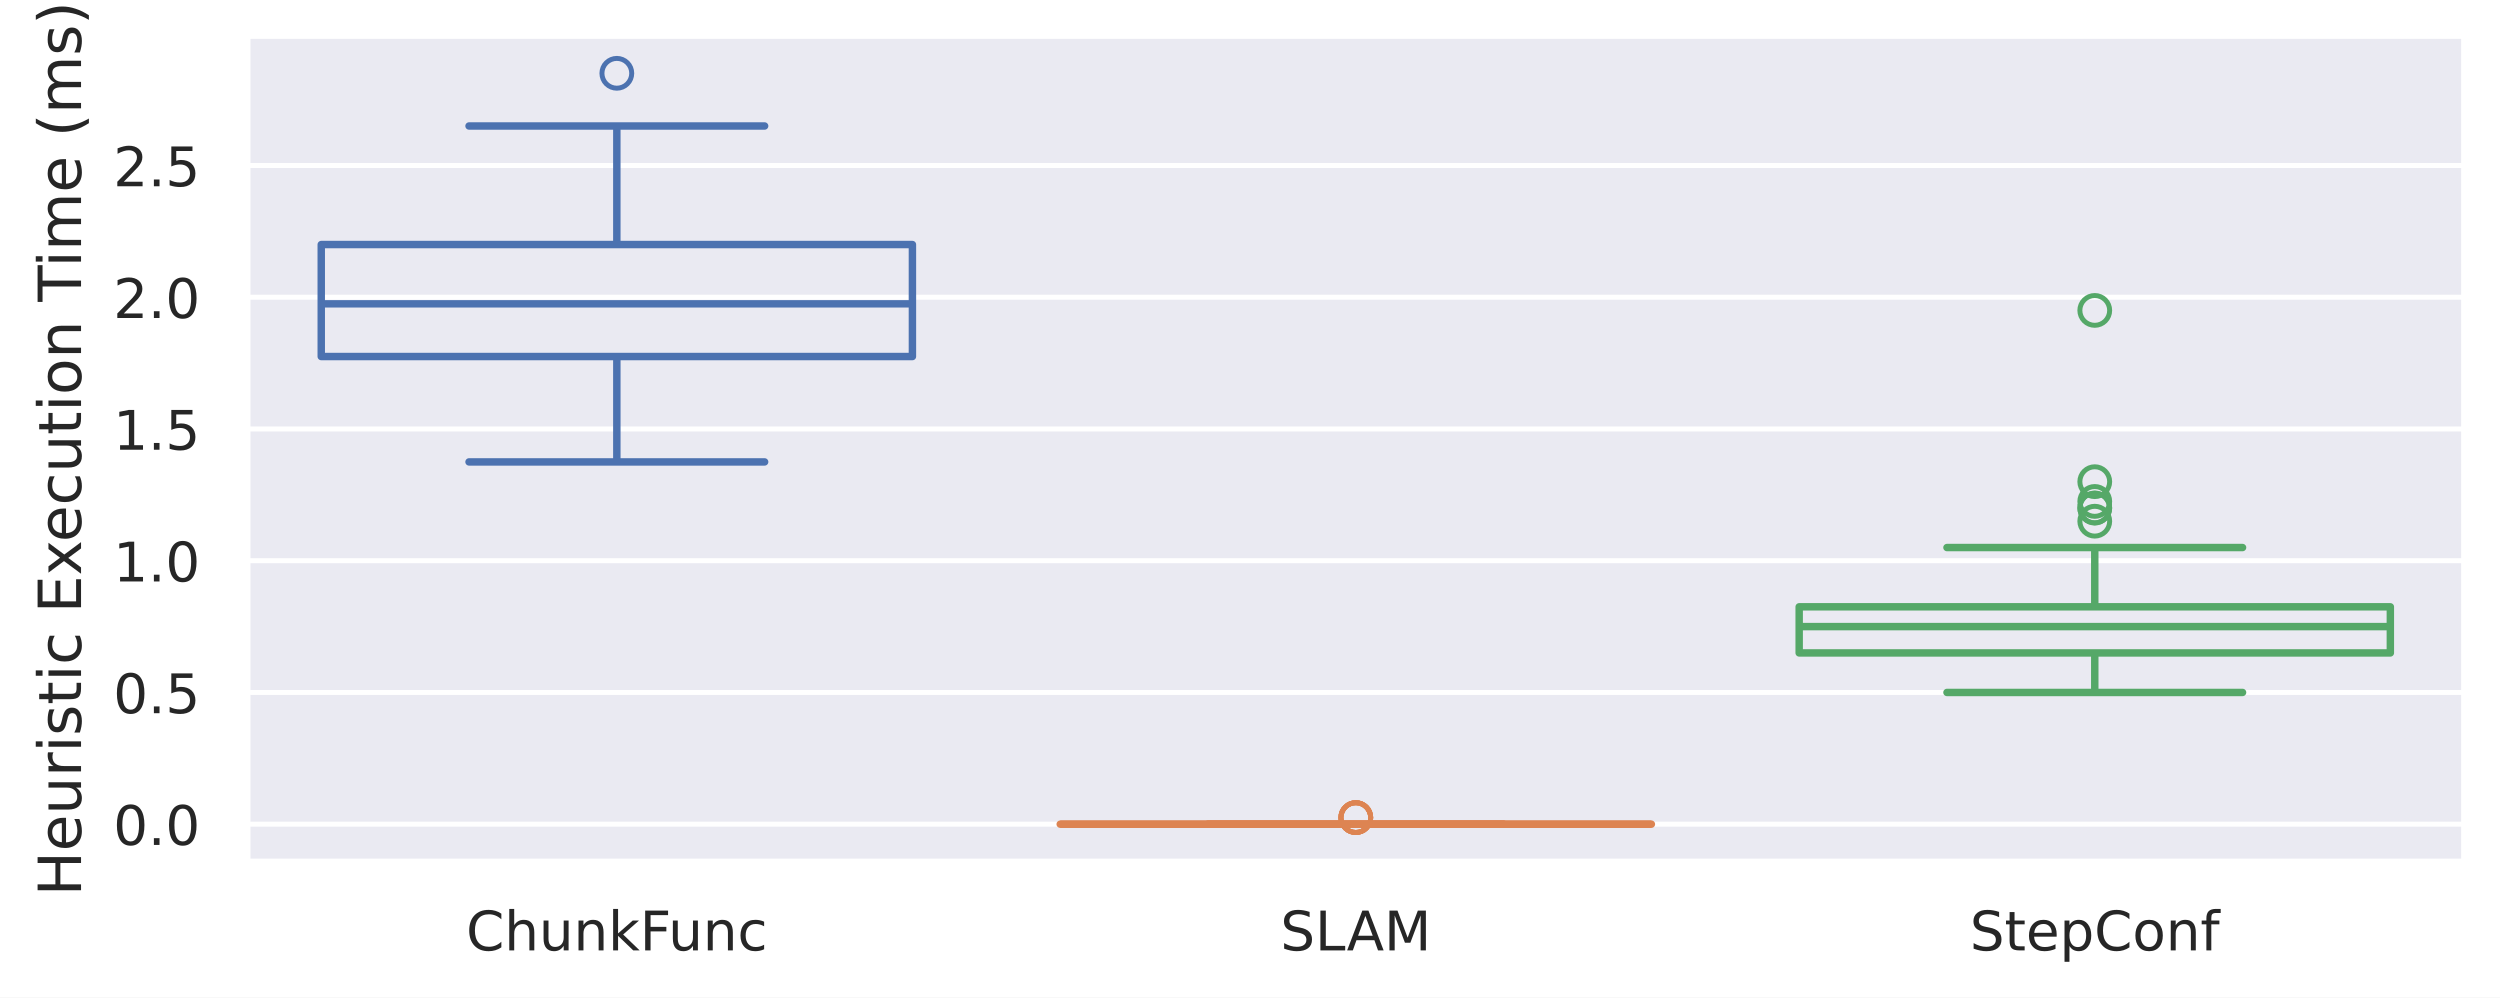
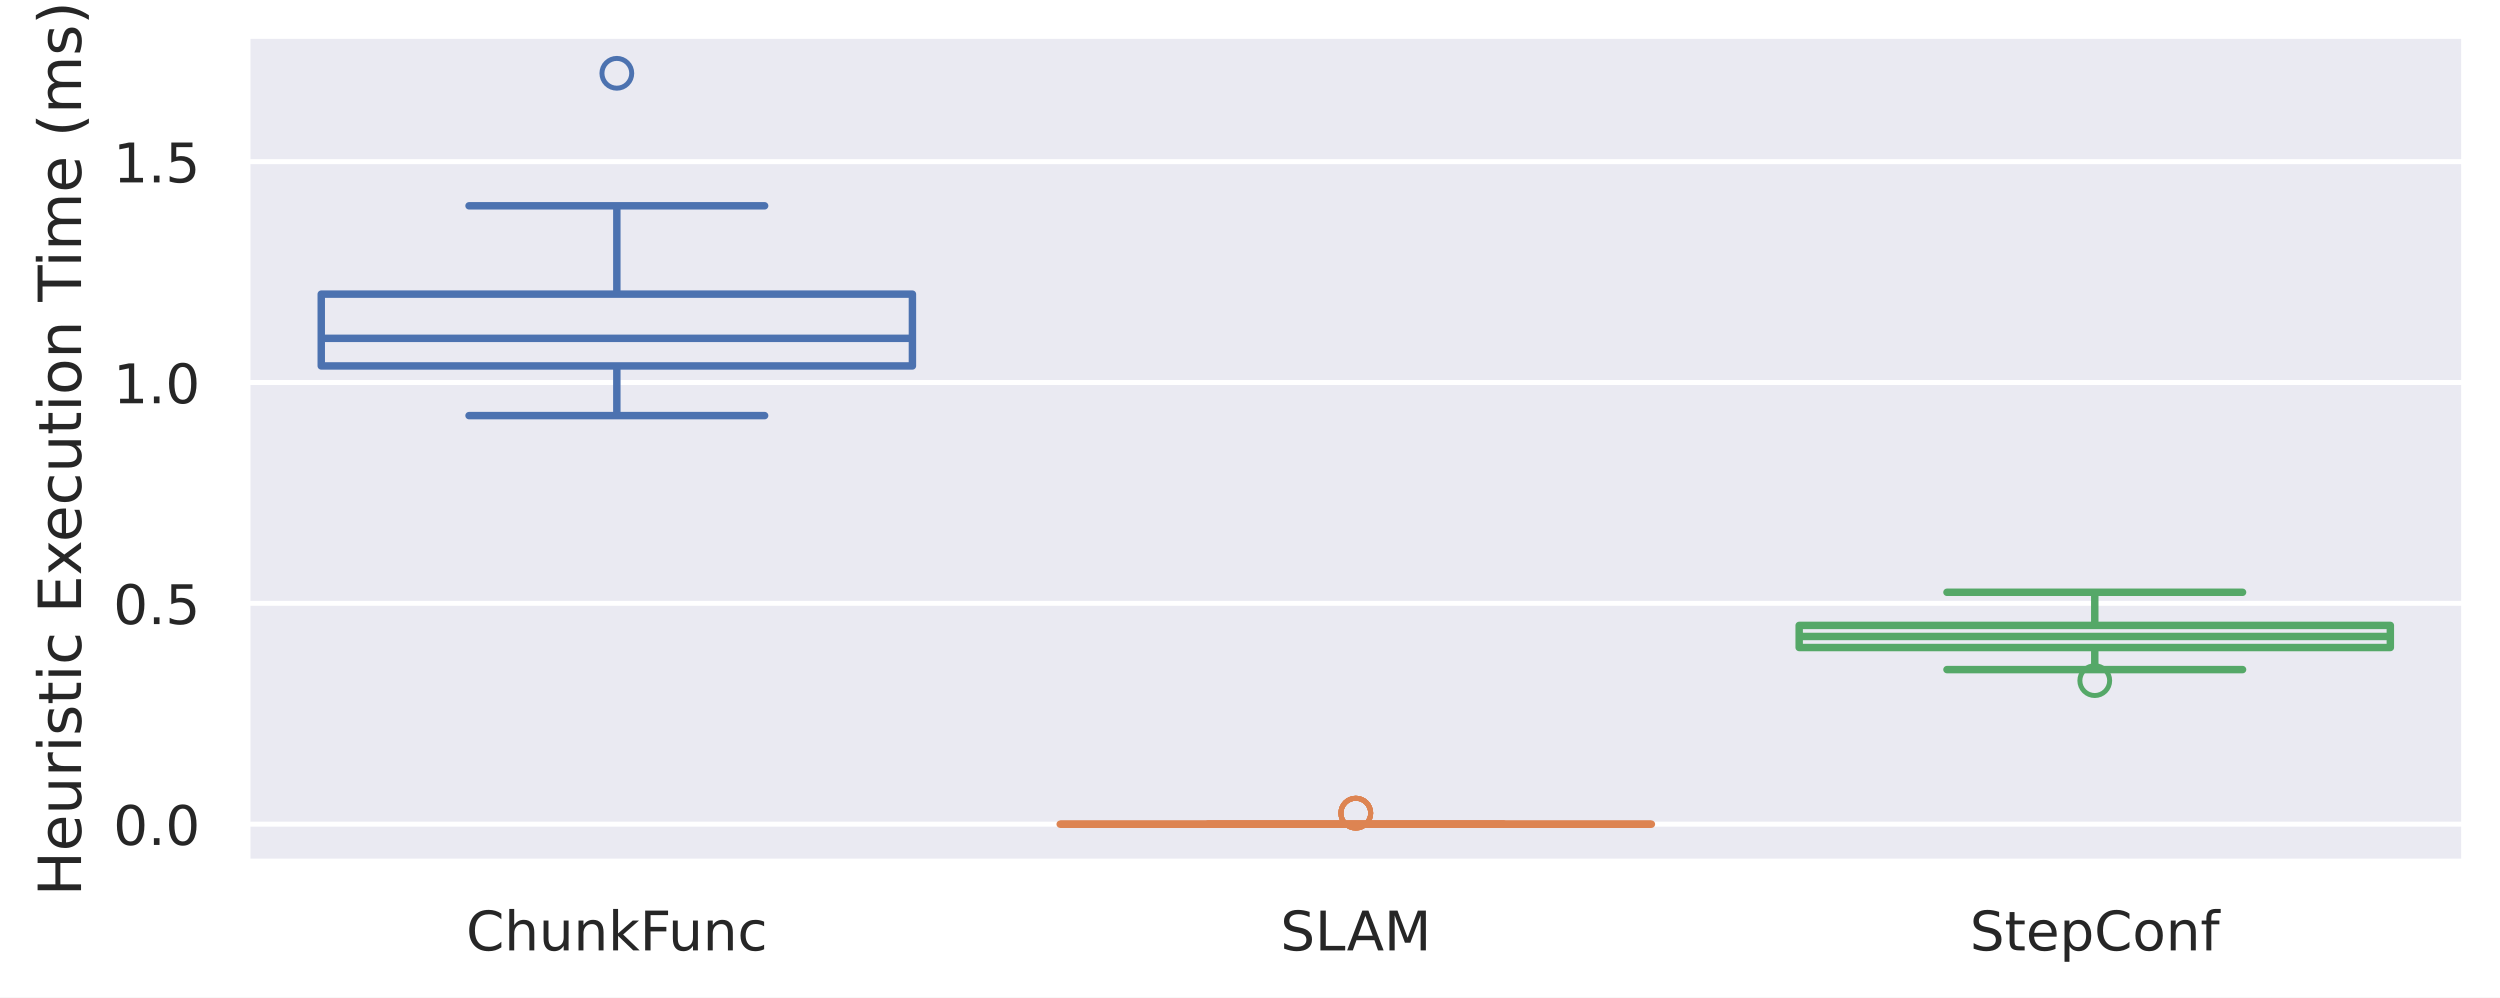
<svg xmlns="http://www.w3.org/2000/svg" xmlns:xlink="http://www.w3.org/1999/xlink" width="503.407pt" height="200.866pt" viewBox="0 0 503.407 200.866" version="1.1">
  <defs>
    <style type="text/css">*{stroke-linejoin: round; stroke-linecap: butt}</style>
  </defs>
  <g id="figure_1">
    <g id="patch_1">
      <path d="M 0 200.866  L 503.407 200.866  L 503.407 0  L 0 0  z " style="fill: #ffffff" />
    </g>
    <g id="axes_1">
      <g id="patch_2">
        <path d="M 49.807 173.52  L 496.207 173.52  L 496.207 7.2  L 49.807 7.2  z " style="fill: #eaeaf2" />
      </g>
      <g id="matplotlib.axis_1">
        <g id="xtick_1">
          <g id="text_1">
            <g style="fill: #262626" transform="translate(93.86867 191.3783) scale(0.11 -0.11)">
              <defs>
                <path id="DejaVuSans-43" d="M 4122 4306  L 4122 3641  Q 3803 3938 3442 4084  Q 3081 4231 2675 4231  Q 1875 4231 1450 3742  Q 1025 3253 1025 2328  Q 1025 1406 1450 917  Q 1875 428 2675 428  Q 3081 428 3442 575  Q 3803 722 4122 1019  L 4122 359  Q 3791 134 3420 21  Q 3050 -91 2638 -91  Q 1578 -91 968 557  Q 359 1206 359 2328  Q 359 3453 968 4101  Q 1578 4750 2638 4750  Q 3056 4750 3426 4639  Q 3797 4528 4122 4306  z " transform="scale(0.015625)" />
                <path id="DejaVuSans-68" d="M 3513 2113  L 3513 0  L 2938 0  L 2938 2094  Q 2938 2591 2744 2837  Q 2550 3084 2163 3084  Q 1697 3084 1428 2787  Q 1159 2491 1159 1978  L 1159 0  L 581 0  L 581 4863  L 1159 4863  L 1159 2956  Q 1366 3272 1645 3428  Q 1925 3584 2291 3584  Q 2894 3584 3203 3211  Q 3513 2838 3513 2113  z " transform="scale(0.015625)" />
                <path id="DejaVuSans-75" d="M 544 1381  L 544 3500  L 1119 3500  L 1119 1403  Q 1119 906 1312 657  Q 1506 409 1894 409  Q 2359 409 2629 706  Q 2900 1003 2900 1516  L 2900 3500  L 3475 3500  L 3475 0  L 2900 0  L 2900 538  Q 2691 219 2414 64  Q 2138 -91 1772 -91  Q 1169 -91 856 284  Q 544 659 544 1381  z M 1991 3584  L 1991 3584  z " transform="scale(0.015625)" />
                <path id="DejaVuSans-6e" d="M 3513 2113  L 3513 0  L 2938 0  L 2938 2094  Q 2938 2591 2744 2837  Q 2550 3084 2163 3084  Q 1697 3084 1428 2787  Q 1159 2491 1159 1978  L 1159 0  L 581 0  L 581 3500  L 1159 3500  L 1159 2956  Q 1366 3272 1645 3428  Q 1925 3584 2291 3584  Q 2894 3584 3203 3211  Q 3513 2838 3513 2113  z " transform="scale(0.015625)" />
                <path id="DejaVuSans-6b" d="M 581 4863  L 1159 4863  L 1159 1991  L 2875 3500  L 3609 3500  L 1753 1863  L 3688 0  L 2938 0  L 1159 1709  L 1159 0  L 581 0  L 581 4863  z " transform="scale(0.015625)" />
                <path id="DejaVuSans-46" d="M 628 4666  L 3309 4666  L 3309 4134  L 1259 4134  L 1259 2759  L 3109 2759  L 3109 2228  L 1259 2228  L 1259 0  L 628 0  L 628 4666  z " transform="scale(0.015625)" />
                <path id="DejaVuSans-63" d="M 3122 3366  L 3122 2828  Q 2878 2963 2633 3030  Q 2388 3097 2138 3097  Q 1578 3097 1268 2742  Q 959 2388 959 1747  Q 959 1106 1268 751  Q 1578 397 2138 397  Q 2388 397 2633 464  Q 2878 531 3122 666  L 3122 134  Q 2881 22 2623 -34  Q 2366 -91 2075 -91  Q 1284 -91 818 406  Q 353 903 353 1747  Q 353 2603 823 3093  Q 1294 3584 2113 3584  Q 2378 3584 2631 3529  Q 2884 3475 3122 3366  z " transform="scale(0.015625)" />
              </defs>
              <use xlink:href="#DejaVuSans-43" />
              <use xlink:href="#DejaVuSans-68" x="69.824" />
              <use xlink:href="#DejaVuSans-75" x="133.203" />
              <use xlink:href="#DejaVuSans-6e" x="196.582" />
              <use xlink:href="#DejaVuSans-6b" x="259.961" />
              <use xlink:href="#DejaVuSans-46" x="317.871" />
              <use xlink:href="#DejaVuSans-75" x="369.891" />
              <use xlink:href="#DejaVuSans-6e" x="433.27" />
              <use xlink:href="#DejaVuSans-63" x="496.648" />
            </g>
          </g>
        </g>
        <g id="xtick_2">
          <g id="text_2">
            <g style="fill: #262626" transform="translate(257.8195 191.3783) scale(0.11 -0.11)">
              <defs>
                <path id="DejaVuSans-53" d="M 3425 4513  L 3425 3897  Q 3066 4069 2747 4153  Q 2428 4238 2131 4238  Q 1616 4238 1336 4038  Q 1056 3838 1056 3469  Q 1056 3159 1242 3001  Q 1428 2844 1947 2747  L 2328 2669  Q 3034 2534 3370 2195  Q 3706 1856 3706 1288  Q 3706 609 3251 259  Q 2797 -91 1919 -91  Q 1588 -91 1214 -16  Q 841 59 441 206  L 441 856  Q 825 641 1194 531  Q 1563 422 1919 422  Q 2459 422 2753 634  Q 3047 847 3047 1241  Q 3047 1584 2836 1778  Q 2625 1972 2144 2069  L 1759 2144  Q 1053 2284 737 2584  Q 422 2884 422 3419  Q 422 4038 858 4394  Q 1294 4750 2059 4750  Q 2388 4750 2728 4690  Q 3069 4631 3425 4513  z " transform="scale(0.015625)" />
                <path id="DejaVuSans-4c" d="M 628 4666  L 1259 4666  L 1259 531  L 3531 531  L 3531 0  L 628 0  L 628 4666  z " transform="scale(0.015625)" />
                <path id="DejaVuSans-41" d="M 2188 4044  L 1331 1722  L 3047 1722  L 2188 4044  z M 1831 4666  L 2547 4666  L 4325 0  L 3669 0  L 3244 1197  L 1141 1197  L 716 0  L 50 0  L 1831 4666  z " transform="scale(0.015625)" />
                <path id="DejaVuSans-4d" d="M 628 4666  L 1569 4666  L 2759 1491  L 3956 4666  L 4897 4666  L 4897 0  L 4281 0  L 4281 4097  L 3078 897  L 2444 897  L 1241 4097  L 1241 0  L 628 0  L 628 4666  z " transform="scale(0.015625)" />
              </defs>
              <use xlink:href="#DejaVuSans-53" />
              <use xlink:href="#DejaVuSans-4c" x="63.477" />
              <use xlink:href="#DejaVuSans-41" x="121.439" />
              <use xlink:href="#DejaVuSans-4d" x="189.848" />
            </g>
          </g>
        </g>
        <g id="xtick_3">
          <g id="text_3">
            <g style="fill: #262626" transform="translate(396.6559 191.3783) scale(0.11 -0.11)">
              <defs>
                <path id="DejaVuSans-74" d="M 1172 4494  L 1172 3500  L 2356 3500  L 2356 3053  L 1172 3053  L 1172 1153  Q 1172 725 1289 603  Q 1406 481 1766 481  L 2356 481  L 2356 0  L 1766 0  Q 1100 0 847 248  Q 594 497 594 1153  L 594 3053  L 172 3053  L 172 3500  L 594 3500  L 594 4494  L 1172 4494  z " transform="scale(0.015625)" />
                <path id="DejaVuSans-65" d="M 3597 1894  L 3597 1613  L 953 1613  Q 991 1019 1311 708  Q 1631 397 2203 397  Q 2534 397 2845 478  Q 3156 559 3463 722  L 3463 178  Q 3153 47 2828 -22  Q 2503 -91 2169 -91  Q 1331 -91 842 396  Q 353 884 353 1716  Q 353 2575 817 3079  Q 1281 3584 2069 3584  Q 2775 3584 3186 3129  Q 3597 2675 3597 1894  z M 3022 2063  Q 3016 2534 2758 2815  Q 2500 3097 2075 3097  Q 1594 3097 1305 2825  Q 1016 2553 972 2059  L 3022 2063  z " transform="scale(0.015625)" />
                <path id="DejaVuSans-70" d="M 1159 525  L 1159 -1331  L 581 -1331  L 581 3500  L 1159 3500  L 1159 2969  Q 1341 3281 1617 3432  Q 1894 3584 2278 3584  Q 2916 3584 3314 3078  Q 3713 2572 3713 1747  Q 3713 922 3314 415  Q 2916 -91 2278 -91  Q 1894 -91 1617 61  Q 1341 213 1159 525  z M 3116 1747  Q 3116 2381 2855 2742  Q 2594 3103 2138 3103  Q 1681 3103 1420 2742  Q 1159 2381 1159 1747  Q 1159 1113 1420 752  Q 1681 391 2138 391  Q 2594 391 2855 752  Q 3116 1113 3116 1747  z " transform="scale(0.015625)" />
                <path id="DejaVuSans-6f" d="M 1959 3097  Q 1497 3097 1228 2736  Q 959 2375 959 1747  Q 959 1119 1226 758  Q 1494 397 1959 397  Q 2419 397 2687 759  Q 2956 1122 2956 1747  Q 2956 2369 2687 2733  Q 2419 3097 1959 3097  z M 1959 3584  Q 2709 3584 3137 3096  Q 3566 2609 3566 1747  Q 3566 888 3137 398  Q 2709 -91 1959 -91  Q 1206 -91 779 398  Q 353 888 353 1747  Q 353 2609 779 3096  Q 1206 3584 1959 3584  z " transform="scale(0.015625)" />
                <path id="DejaVuSans-66" d="M 2375 4863  L 2375 4384  L 1825 4384  Q 1516 4384 1395 4259  Q 1275 4134 1275 3809  L 1275 3500  L 2222 3500  L 2222 3053  L 1275 3053  L 1275 0  L 697 0  L 697 3053  L 147 3053  L 147 3500  L 697 3500  L 697 3744  Q 697 4328 969 4595  Q 1241 4863 1831 4863  L 2375 4863  z " transform="scale(0.015625)" />
              </defs>
              <use xlink:href="#DejaVuSans-53" />
              <use xlink:href="#DejaVuSans-74" x="63.477" />
              <use xlink:href="#DejaVuSans-65" x="102.686" />
              <use xlink:href="#DejaVuSans-70" x="164.209" />
              <use xlink:href="#DejaVuSans-43" x="227.686" />
              <use xlink:href="#DejaVuSans-6f" x="297.51" />
              <use xlink:href="#DejaVuSans-6e" x="358.691" />
              <use xlink:href="#DejaVuSans-66" x="422.07" />
            </g>
          </g>
        </g>
      </g>
      <g id="matplotlib.axis_2">
        <g id="ytick_1">
          <g id="line2d_1">
-             <path d="M 49.807 165.96  L 496.207 165.96  " clip-path="url(#p57fa84b7cc)" style="fill: none; stroke: #ffffff; stroke-linecap: round" />
+             <path d="M 49.807 165.96  L 496.207 165.96  " clip-path="url(#p55b9609f9a)" style="fill: none; stroke: #ffffff; stroke-linecap: round" />
          </g>
          <g id="text_4">
            <g style="fill: #262626" transform="translate(22.81375 170.1391) scale(0.11 -0.11)">
              <defs>
                <path id="DejaVuSans-30" d="M 2034 4250  Q 1547 4250 1301 3770  Q 1056 3291 1056 2328  Q 1056 1369 1301 889  Q 1547 409 2034 409  Q 2525 409 2770 889  Q 3016 1369 3016 2328  Q 3016 3291 2770 3770  Q 2525 4250 2034 4250  z M 2034 4750  Q 2819 4750 3233 4129  Q 3647 3509 3647 2328  Q 3647 1150 3233 529  Q 2819 -91 2034 -91  Q 1250 -91 836 529  Q 422 1150 422 2328  Q 422 3509 836 4129  Q 1250 4750 2034 4750  z " transform="scale(0.015625)" />
                <path id="DejaVuSans-2e" d="M 684 794  L 1344 794  L 1344 0  L 684 0  L 684 794  z " transform="scale(0.015625)" />
              </defs>
              <use xlink:href="#DejaVuSans-30" />
              <use xlink:href="#DejaVuSans-2e" x="63.623" />
              <use xlink:href="#DejaVuSans-30" x="95.41" />
            </g>
          </g>
        </g>
        <g id="ytick_2">
          <g id="line2d_2">
-             <path d="M 49.807 139.434  L 496.207 139.434  " clip-path="url(#p57fa84b7cc)" style="fill: none; stroke: #ffffff; stroke-linecap: round" />
+             <path d="M 49.807 121.489  L 496.207 121.489  " clip-path="url(#p55b9609f9a)" style="fill: none; stroke: #ffffff; stroke-linecap: round" />
          </g>
          <g id="text_5">
-             <g style="fill: #262626" transform="translate(22.81375 143.6128) scale(0.11 -0.11)">
+             <g style="fill: #262626" transform="translate(22.81375 125.6686) scale(0.11 -0.11)">
              <defs>
                <path id="DejaVuSans-35" d="M 691 4666  L 3169 4666  L 3169 4134  L 1269 4134  L 1269 2991  Q 1406 3038 1543 3061  Q 1681 3084 1819 3084  Q 2600 3084 3056 2656  Q 3513 2228 3513 1497  Q 3513 744 3044 326  Q 2575 -91 1722 -91  Q 1428 -91 1123 -41  Q 819 9 494 109  L 494 744  Q 775 591 1075 516  Q 1375 441 1709 441  Q 2250 441 2565 725  Q 2881 1009 2881 1497  Q 2881 1984 2565 2268  Q 2250 2553 1709 2553  Q 1456 2553 1204 2497  Q 953 2441 691 2322  L 691 4666  z " transform="scale(0.015625)" />
              </defs>
              <use xlink:href="#DejaVuSans-30" />
              <use xlink:href="#DejaVuSans-2e" x="63.623" />
              <use xlink:href="#DejaVuSans-35" x="95.41" />
            </g>
          </g>
        </g>
        <g id="ytick_3">
          <g id="line2d_3">
-             <path d="M 49.807 112.907  L 496.207 112.907  " clip-path="url(#p57fa84b7cc)" style="fill: none; stroke: #ffffff; stroke-linecap: round" />
+             <path d="M 49.807 77.019  L 496.207 77.019  " clip-path="url(#p55b9609f9a)" style="fill: none; stroke: #ffffff; stroke-linecap: round" />
          </g>
          <g id="text_6">
-             <g style="fill: #262626" transform="translate(22.81375 117.0865) scale(0.11 -0.11)">
+             <g style="fill: #262626" transform="translate(22.81375 81.19796) scale(0.11 -0.11)">
              <defs>
                <path id="DejaVuSans-31" d="M 794 531  L 1825 531  L 1825 4091  L 703 3866  L 703 4441  L 1819 4666  L 2450 4666  L 2450 531  L 3481 531  L 3481 0  L 794 0  L 794 531  z " transform="scale(0.015625)" />
              </defs>
              <use xlink:href="#DejaVuSans-31" />
              <use xlink:href="#DejaVuSans-2e" x="63.623" />
              <use xlink:href="#DejaVuSans-30" x="95.41" />
            </g>
          </g>
        </g>
        <g id="ytick_4">
          <g id="line2d_4">
-             <path d="M 49.807 86.381  L 496.207 86.381  " clip-path="url(#p57fa84b7cc)" style="fill: none; stroke: #ffffff; stroke-linecap: round" />
+             <path d="M 49.807 32.548  L 496.207 32.548  " clip-path="url(#p55b9609f9a)" style="fill: none; stroke: #ffffff; stroke-linecap: round" />
          </g>
          <g id="text_7">
-             <g style="fill: #262626" transform="translate(22.81375 90.56019) scale(0.11 -0.11)">
+             <g style="fill: #262626" transform="translate(22.81375 36.72738) scale(0.11 -0.11)">
              <use xlink:href="#DejaVuSans-31" />
              <use xlink:href="#DejaVuSans-2e" x="63.623" />
              <use xlink:href="#DejaVuSans-35" x="95.41" />
            </g>
          </g>
        </g>
-         <g id="ytick_5">
-           <g id="line2d_5">
-             <path d="M 49.807 59.855  L 496.207 59.855  " clip-path="url(#p57fa84b7cc)" style="fill: none; stroke: #ffffff; stroke-linecap: round" />
-           </g>
-           <g id="text_8">
-             <g style="fill: #262626" transform="translate(22.81375 64.03388) scale(0.11 -0.11)">
-               <defs>
-                 <path id="DejaVuSans-32" d="M 1228 531  L 3431 531  L 3431 0  L 469 0  L 469 531  Q 828 903 1448 1529  Q 2069 2156 2228 2338  Q 2531 2678 2651 2914  Q 2772 3150 2772 3378  Q 2772 3750 2511 3984  Q 2250 4219 1831 4219  Q 1534 4219 1204 4116  Q 875 4013 500 3803  L 500 4441  Q 881 4594 1212 4672  Q 1544 4750 1819 4750  Q 2544 4750 2975 4387  Q 3406 4025 3406 3419  Q 3406 3131 3298 2873  Q 3191 2616 2906 2266  Q 2828 2175 2409 1742  Q 1991 1309 1228 531  z " transform="scale(0.015625)" />
-               </defs>
-               <use xlink:href="#DejaVuSans-32" />
-               <use xlink:href="#DejaVuSans-2e" x="63.623" />
-               <use xlink:href="#DejaVuSans-30" x="95.41" />
-             </g>
-           </g>
-         </g>
-         <g id="ytick_6">
-           <g id="line2d_6">
-             <path d="M 49.807 33.328  L 496.207 33.328  " clip-path="url(#p57fa84b7cc)" style="fill: none; stroke: #ffffff; stroke-linecap: round" />
-           </g>
-           <g id="text_9">
-             <g style="fill: #262626" transform="translate(22.81375 37.50756) scale(0.11 -0.11)">
-               <use xlink:href="#DejaVuSans-32" />
-               <use xlink:href="#DejaVuSans-2e" x="63.623" />
-               <use xlink:href="#DejaVuSans-35" x="95.41" />
-             </g>
-           </g>
-         </g>
-         <g id="text_10">
+         <g id="text_8">
          <g style="fill: #262626" transform="translate(16.31812 180.4378) rotate(-90) scale(0.12 -0.12)">
            <defs>
              <path id="DejaVuSans-48" d="M 628 4666  L 1259 4666  L 1259 2753  L 3553 2753  L 3553 4666  L 4184 4666  L 4184 0  L 3553 0  L 3553 2222  L 1259 2222  L 1259 0  L 628 0  L 628 4666  z " transform="scale(0.015625)" />
              <path id="DejaVuSans-72" d="M 2631 2963  Q 2534 3019 2420 3045  Q 2306 3072 2169 3072  Q 1681 3072 1420 2755  Q 1159 2438 1159 1844  L 1159 0  L 581 0  L 581 3500  L 1159 3500  L 1159 2956  Q 1341 3275 1631 3429  Q 1922 3584 2338 3584  Q 2397 3584 2469 3576  Q 2541 3569 2628 3553  L 2631 2963  z " transform="scale(0.015625)" />
              <path id="DejaVuSans-69" d="M 603 3500  L 1178 3500  L 1178 0  L 603 0  L 603 3500  z M 603 4863  L 1178 4863  L 1178 4134  L 603 4134  L 603 4863  z " transform="scale(0.015625)" />
              <path id="DejaVuSans-73" d="M 2834 3397  L 2834 2853  Q 2591 2978 2328 3040  Q 2066 3103 1784 3103  Q 1356 3103 1142 2972  Q 928 2841 928 2578  Q 928 2378 1081 2264  Q 1234 2150 1697 2047  L 1894 2003  Q 2506 1872 2764 1633  Q 3022 1394 3022 966  Q 3022 478 2636 193  Q 2250 -91 1575 -91  Q 1294 -91 989 -36  Q 684 19 347 128  L 347 722  Q 666 556 975 473  Q 1284 391 1588 391  Q 1994 391 2212 530  Q 2431 669 2431 922  Q 2431 1156 2273 1281  Q 2116 1406 1581 1522  L 1381 1569  Q 847 1681 609 1914  Q 372 2147 372 2553  Q 372 3047 722 3315  Q 1072 3584 1716 3584  Q 2034 3584 2315 3537  Q 2597 3491 2834 3397  z " transform="scale(0.015625)" />
              <path id="DejaVuSans-20" transform="scale(0.015625)" />
              <path id="DejaVuSans-45" d="M 628 4666  L 3578 4666  L 3578 4134  L 1259 4134  L 1259 2753  L 3481 2753  L 3481 2222  L 1259 2222  L 1259 531  L 3634 531  L 3634 0  L 628 0  L 628 4666  z " transform="scale(0.015625)" />
              <path id="DejaVuSans-78" d="M 3513 3500  L 2247 1797  L 3578 0  L 2900 0  L 1881 1375  L 863 0  L 184 0  L 1544 1831  L 300 3500  L 978 3500  L 1906 2253  L 2834 3500  L 3513 3500  z " transform="scale(0.015625)" />
              <path id="DejaVuSans-54" d="M -19 4666  L 3928 4666  L 3928 4134  L 2272 4134  L 2272 0  L 1638 0  L 1638 4134  L -19 4134  L -19 4666  z " transform="scale(0.015625)" />
              <path id="DejaVuSans-6d" d="M 3328 2828  Q 3544 3216 3844 3400  Q 4144 3584 4550 3584  Q 5097 3584 5394 3201  Q 5691 2819 5691 2113  L 5691 0  L 5113 0  L 5113 2094  Q 5113 2597 4934 2840  Q 4756 3084 4391 3084  Q 3944 3084 3684 2787  Q 3425 2491 3425 1978  L 3425 0  L 2847 0  L 2847 2094  Q 2847 2600 2669 2842  Q 2491 3084 2119 3084  Q 1678 3084 1418 2786  Q 1159 2488 1159 1978  L 1159 0  L 581 0  L 581 3500  L 1159 3500  L 1159 2956  Q 1356 3278 1631 3431  Q 1906 3584 2284 3584  Q 2666 3584 2933 3390  Q 3200 3197 3328 2828  z " transform="scale(0.015625)" />
              <path id="DejaVuSans-28" d="M 1984 4856  Q 1566 4138 1362 3434  Q 1159 2731 1159 2009  Q 1159 1288 1364 580  Q 1569 -128 1984 -844  L 1484 -844  Q 1016 -109 783 600  Q 550 1309 550 2009  Q 550 2706 781 3412  Q 1013 4119 1484 4856  L 1984 4856  z " transform="scale(0.015625)" />
              <path id="DejaVuSans-29" d="M 513 4856  L 1013 4856  Q 1481 4119 1714 3412  Q 1947 2706 1947 2009  Q 1947 1309 1714 600  Q 1481 -109 1013 -844  L 513 -844  Q 928 -128 1133 580  Q 1338 1288 1338 2009  Q 1338 2731 1133 3434  Q 928 4138 513 4856  z " transform="scale(0.015625)" />
            </defs>
            <use xlink:href="#DejaVuSans-48" />
            <use xlink:href="#DejaVuSans-65" x="75.195" />
            <use xlink:href="#DejaVuSans-75" x="136.719" />
            <use xlink:href="#DejaVuSans-72" x="200.098" />
            <use xlink:href="#DejaVuSans-69" x="241.211" />
            <use xlink:href="#DejaVuSans-73" x="268.994" />
            <use xlink:href="#DejaVuSans-74" x="321.094" />
            <use xlink:href="#DejaVuSans-69" x="360.303" />
            <use xlink:href="#DejaVuSans-63" x="388.086" />
            <use xlink:href="#DejaVuSans-20" x="443.066" />
            <use xlink:href="#DejaVuSans-45" x="474.854" />
            <use xlink:href="#DejaVuSans-78" x="538.037" />
            <use xlink:href="#DejaVuSans-65" x="594.092" />
            <use xlink:href="#DejaVuSans-63" x="655.615" />
            <use xlink:href="#DejaVuSans-75" x="710.596" />
            <use xlink:href="#DejaVuSans-74" x="773.975" />
            <use xlink:href="#DejaVuSans-69" x="813.184" />
            <use xlink:href="#DejaVuSans-6f" x="840.967" />
            <use xlink:href="#DejaVuSans-6e" x="902.148" />
            <use xlink:href="#DejaVuSans-20" x="965.527" />
            <use xlink:href="#DejaVuSans-54" x="997.314" />
            <use xlink:href="#DejaVuSans-69" x="1055.273" />
            <use xlink:href="#DejaVuSans-6d" x="1083.057" />
            <use xlink:href="#DejaVuSans-65" x="1180.469" />
            <use xlink:href="#DejaVuSans-20" x="1241.992" />
            <use xlink:href="#DejaVuSans-28" x="1273.779" />
            <use xlink:href="#DejaVuSans-6d" x="1312.793" />
            <use xlink:href="#DejaVuSans-73" x="1410.205" />
            <use xlink:href="#DejaVuSans-29" x="1462.305" />
          </g>
        </g>
      </g>
+       <g id="line2d_5">
+         <path d="M 64.687 73.684  L 183.727 73.684  L 183.727 59.231  L 64.687 59.231  L 64.687 73.684  " clip-path="url(#p55b9609f9a)" style="fill: none; stroke: #4c72b0; stroke-width: 1.5; stroke-linecap: round" />
+       </g>
+       <g id="line2d_6">
+         <path d="M 124.207 73.684  L 124.207 83.689  " clip-path="url(#p55b9609f9a)" style="fill: none; stroke: #4c72b0; stroke-width: 1.5" />
+       </g>
      <g id="line2d_7">
-         <path d="M 64.687 71.792  L 183.727 71.792  L 183.727 49.244  L 64.687 49.244  L 64.687 71.792  " clip-path="url(#p57fa84b7cc)" style="fill: none; stroke: #4c72b0; stroke-width: 1.5; stroke-linecap: round" />
+         <path d="M 124.207 59.231  L 124.207 41.442  " clip-path="url(#p55b9609f9a)" style="fill: none; stroke: #4c72b0; stroke-width: 1.5" />
      </g>
      <g id="line2d_8">
-         <path d="M 124.207 71.792  L 124.207 93.013  " clip-path="url(#p57fa84b7cc)" style="fill: none; stroke: #4c72b0; stroke-width: 1.5" />
+         <path d="M 94.447 83.689  L 153.967 83.689  " clip-path="url(#p55b9609f9a)" style="fill: none; stroke: #4c72b0; stroke-width: 1.5; stroke-linecap: round" />
      </g>
      <g id="line2d_9">
-         <path d="M 124.207 49.244  L 124.207 25.371  " clip-path="url(#p57fa84b7cc)" style="fill: none; stroke: #4c72b0; stroke-width: 1.5" />
+         <path d="M 94.447 41.442  L 153.967 41.442  " clip-path="url(#p55b9609f9a)" style="fill: none; stroke: #4c72b0; stroke-width: 1.5; stroke-linecap: round" />
      </g>
      <g id="line2d_10">
-         <path d="M 94.447 93.013  L 153.967 93.013  " clip-path="url(#p57fa84b7cc)" style="fill: none; stroke: #4c72b0; stroke-width: 1.5; stroke-linecap: round" />
+         <defs>
+           <path id="m5ee2e42e73" d="M 0 3  C 0.796 3 1.559 2.684 2.121 2.121  C 2.684 1.559 3 0.796 3 0  C 3 -0.796 2.684 -1.559 2.121 -2.121  C 1.559 -2.684 0.796 -3 0 -3  C -0.796 -3 -1.559 -2.684 -2.121 -2.121  C -2.684 -1.559 -3 -0.796 -3 0  C -3 0.796 -2.684 1.559 -2.121 2.121  C -1.559 2.684 -0.796 3 0 3  z " style="stroke: #4c72b0" />
+         </defs>
+         <g clip-path="url(#p55b9609f9a)">
+           <use xlink:href="#m5ee2e42e73" x="124.207" y="14.76" style="fill-opacity: 0; stroke: #4c72b0" />
+         </g>
      </g>
      <g id="line2d_11">
-         <path d="M 94.447 25.371  L 153.967 25.371  " clip-path="url(#p57fa84b7cc)" style="fill: none; stroke: #4c72b0; stroke-width: 1.5; stroke-linecap: round" />
+         <path d="M 213.487 165.96  L 332.527 165.96  L 332.527 165.96  L 213.487 165.96  L 213.487 165.96  " clip-path="url(#p55b9609f9a)" style="fill: none; stroke: #dd8452; stroke-width: 1.5; stroke-linecap: round" />
      </g>
      <g id="line2d_12">
+         <path d="M 273.007 165.96  L 273.007 165.96  " clip-path="url(#p55b9609f9a)" style="fill: none; stroke: #dd8452; stroke-width: 1.5" />
+       </g>
+       <g id="line2d_13">
+         <path d="M 273.007 165.96  L 273.007 165.96  " clip-path="url(#p55b9609f9a)" style="fill: none; stroke: #dd8452; stroke-width: 1.5" />
+       </g>
+       <g id="line2d_14">
+         <path d="M 243.247 165.96  L 302.767 165.96  " clip-path="url(#p55b9609f9a)" style="fill: none; stroke: #dd8452; stroke-width: 1.5; stroke-linecap: round" />
+       </g>
+       <g id="line2d_15">
+         <path d="M 243.247 165.96  L 302.767 165.96  " clip-path="url(#p55b9609f9a)" style="fill: none; stroke: #dd8452; stroke-width: 1.5; stroke-linecap: round" />
+       </g>
+       <g id="line2d_16">
        <defs>
-           <path id="mb9829e648a" d="M 0 3  C 0.796 3 1.559 2.684 2.121 2.121  C 2.684 1.559 3 0.796 3 0  C 3 -0.796 2.684 -1.559 2.121 -2.121  C 1.559 -2.684 0.796 -3 0 -3  C -0.796 -3 -1.559 -2.684 -2.121 -2.121  C -2.684 -1.559 -3 -0.796 -3 0  C -3 0.796 -2.684 1.559 -2.121 2.121  C -1.559 2.684 -0.796 3 0 3  z " style="stroke: #4c72b0" />
+           <path id="m81eea97e09" d="M 0 3  C 0.796 3 1.559 2.684 2.121 2.121  C 2.684 1.559 3 0.796 3 0  C 3 -0.796 2.684 -1.559 2.121 -2.121  C 1.559 -2.684 0.796 -3 0 -3  C -0.796 -3 -1.559 -2.684 -2.121 -2.121  C -2.684 -1.559 -3 -0.796 -3 0  C -3 0.796 -2.684 1.559 -2.121 2.121  C -1.559 2.684 -0.796 3 0 3  z " style="stroke: #dd8452" />
        </defs>
-         <g clip-path="url(#p57fa84b7cc)">
-           <use xlink:href="#mb9829e648a" x="124.207" y="14.76" style="fill-opacity: 0; stroke: #4c72b0" />
-         </g>
-       </g>
-       <g id="line2d_13">
-         <path d="M 213.487 165.96  L 332.527 165.96  L 332.527 165.96  L 213.487 165.96  L 213.487 165.96  " clip-path="url(#p57fa84b7cc)" style="fill: none; stroke: #dd8452; stroke-width: 1.5; stroke-linecap: round" />
-       </g>
-       <g id="line2d_14">
-         <path d="M 273.007 165.96  L 273.007 165.96  " clip-path="url(#p57fa84b7cc)" style="fill: none; stroke: #dd8452; stroke-width: 1.5" />
-       </g>
-       <g id="line2d_15">
-         <path d="M 273.007 165.96  L 273.007 165.96  " clip-path="url(#p57fa84b7cc)" style="fill: none; stroke: #dd8452; stroke-width: 1.5" />
-       </g>
-       <g id="line2d_16">
-         <path d="M 243.247 165.96  L 302.767 165.96  " clip-path="url(#p57fa84b7cc)" style="fill: none; stroke: #dd8452; stroke-width: 1.5; stroke-linecap: round" />
+         <g clip-path="url(#p55b9609f9a)">
+           <use xlink:href="#m81eea97e09" x="273.007" y="163.736" style="fill-opacity: 0; stroke: #dd8452" />
+           <use xlink:href="#m81eea97e09" x="273.007" y="163.736" style="fill-opacity: 0; stroke: #dd8452" />
+           <use xlink:href="#m81eea97e09" x="273.007" y="163.736" style="fill-opacity: 0; stroke: #dd8452" />
+           <use xlink:href="#m81eea97e09" x="273.007" y="163.736" style="fill-opacity: 0; stroke: #dd8452" />
+           <use xlink:href="#m81eea97e09" x="273.007" y="163.736" style="fill-opacity: 0; stroke: #dd8452" />
+         </g>
      </g>
      <g id="line2d_17">
-         <path d="M 243.247 165.96  L 302.767 165.96  " clip-path="url(#p57fa84b7cc)" style="fill: none; stroke: #dd8452; stroke-width: 1.5; stroke-linecap: round" />
+         <path d="M 362.287 130.384  L 481.327 130.384  L 481.327 125.936  L 362.287 125.936  L 362.287 130.384  " clip-path="url(#p55b9609f9a)" style="fill: none; stroke: #55a868; stroke-width: 1.5; stroke-linecap: round" />
      </g>
      <g id="line2d_18">
+         <path d="M 421.807 130.384  L 421.807 134.831  " clip-path="url(#p55b9609f9a)" style="fill: none; stroke: #55a868; stroke-width: 1.5" />
+       </g>
+       <g id="line2d_19">
+         <path d="M 421.807 125.936  L 421.807 119.266  " clip-path="url(#p55b9609f9a)" style="fill: none; stroke: #55a868; stroke-width: 1.5" />
+       </g>
+       <g id="line2d_20">
+         <path d="M 392.047 134.831  L 451.567 134.831  " clip-path="url(#p55b9609f9a)" style="fill: none; stroke: #55a868; stroke-width: 1.5; stroke-linecap: round" />
+       </g>
+       <g id="line2d_21">
+         <path d="M 392.047 119.266  L 451.567 119.266  " clip-path="url(#p55b9609f9a)" style="fill: none; stroke: #55a868; stroke-width: 1.5; stroke-linecap: round" />
+       </g>
+       <g id="line2d_22">
        <defs>
-           <path id="m3603702e0a" d="M 0 3  C 0.796 3 1.559 2.684 2.121 2.121  C 2.684 1.559 3 0.796 3 0  C 3 -0.796 2.684 -1.559 2.121 -2.121  C 1.559 -2.684 0.796 -3 0 -3  C -0.796 -3 -1.559 -2.684 -2.121 -2.121  C -2.684 -1.559 -3 -0.796 -3 0  C -3 0.796 -2.684 1.559 -2.121 2.121  C -1.559 2.684 -0.796 3 0 3  z " style="stroke: #dd8452" />
+           <path id="m2af3c2dcff" d="M 0 3  C 0.796 3 1.559 2.684 2.121 2.121  C 2.684 1.559 3 0.796 3 0  C 3 -0.796 2.684 -1.559 2.121 -2.121  C 1.559 -2.684 0.796 -3 0 -3  C -0.796 -3 -1.559 -2.684 -2.121 -2.121  C -2.684 -1.559 -3 -0.796 -3 0  C -3 0.796 -2.684 1.559 -2.121 2.121  C -1.559 2.684 -0.796 3 0 3  z " style="stroke: #55a868" />
        </defs>
-         <g clip-path="url(#p57fa84b7cc)">
-           <use xlink:href="#m3603702e0a" x="273.007" y="164.634" style="fill-opacity: 0; stroke: #dd8452" />
-           <use xlink:href="#m3603702e0a" x="273.007" y="164.634" style="fill-opacity: 0; stroke: #dd8452" />
-           <use xlink:href="#m3603702e0a" x="273.007" y="164.634" style="fill-opacity: 0; stroke: #dd8452" />
-           <use xlink:href="#m3603702e0a" x="273.007" y="164.634" style="fill-opacity: 0; stroke: #dd8452" />
-         </g>
-       </g>
-       <g id="line2d_19">
-         <path d="M 362.287 131.476  L 481.327 131.476  L 481.327 122.192  L 362.287 122.192  L 362.287 131.476  " clip-path="url(#p57fa84b7cc)" style="fill: none; stroke: #55a868; stroke-width: 1.5; stroke-linecap: round" />
-       </g>
-       <g id="line2d_20">
-         <path d="M 421.807 131.476  L 421.807 139.434  " clip-path="url(#p57fa84b7cc)" style="fill: none; stroke: #55a868; stroke-width: 1.5" />
-       </g>
-       <g id="line2d_21">
-         <path d="M 421.807 122.192  L 421.807 110.255  " clip-path="url(#p57fa84b7cc)" style="fill: none; stroke: #55a868; stroke-width: 1.5" />
-       </g>
-       <g id="line2d_22">
-         <path d="M 392.047 139.434  L 451.567 139.434  " clip-path="url(#p57fa84b7cc)" style="fill: none; stroke: #55a868; stroke-width: 1.5; stroke-linecap: round" />
+         <g clip-path="url(#p55b9609f9a)">
+           <use xlink:href="#m2af3c2dcff" x="421.807" y="137.054" style="fill-opacity: 0; stroke: #55a868" />
+         </g>
      </g>
      <g id="line2d_23">
-         <path d="M 392.047 110.255  L 451.567 110.255  " clip-path="url(#p57fa84b7cc)" style="fill: none; stroke: #55a868; stroke-width: 1.5; stroke-linecap: round" />
+         <path d="M 64.687 68.125  L 183.727 68.125  " clip-path="url(#p55b9609f9a)" style="fill: none; stroke: #4c72b0; stroke-width: 1.5" />
      </g>
      <g id="line2d_24">
-         <defs>
-           <path id="made4f29fa9" d="M 0 3  C 0.796 3 1.559 2.684 2.121 2.121  C 2.684 1.559 3 0.796 3 0  C 3 -0.796 2.684 -1.559 2.121 -2.121  C 1.559 -2.684 0.796 -3 0 -3  C -0.796 -3 -1.559 -2.684 -2.121 -2.121  C -2.684 -1.559 -3 -0.796 -3 0  C -3 0.796 -2.684 1.559 -2.121 2.121  C -1.559 2.684 -0.796 3 0 3  z " style="stroke: #55a868" />
-         </defs>
-         <g clip-path="url(#p57fa84b7cc)">
-           <use xlink:href="#made4f29fa9" x="421.807" y="102.297" style="fill-opacity: 0; stroke: #55a868" />
-           <use xlink:href="#made4f29fa9" x="421.807" y="100.971" style="fill-opacity: 0; stroke: #55a868" />
-           <use xlink:href="#made4f29fa9" x="421.807" y="104.949" style="fill-opacity: 0; stroke: #55a868" />
-           <use xlink:href="#made4f29fa9" x="421.807" y="102.297" style="fill-opacity: 0; stroke: #55a868" />
-           <use xlink:href="#made4f29fa9" x="421.807" y="62.507" style="fill-opacity: 0; stroke: #55a868" />
-           <use xlink:href="#made4f29fa9" x="421.807" y="96.992" style="fill-opacity: 0; stroke: #55a868" />
-         </g>
+         <path d="M 213.487 165.96  L 332.527 165.96  " clip-path="url(#p55b9609f9a)" style="fill: none; stroke: #dd8452; stroke-width: 1.5" />
      </g>
      <g id="line2d_25">
-         <path d="M 64.687 61.181  L 183.727 61.181  " clip-path="url(#p57fa84b7cc)" style="fill: none; stroke: #4c72b0; stroke-width: 1.5" />
-       </g>
-       <g id="line2d_26">
-         <path d="M 213.487 165.96  L 332.527 165.96  " clip-path="url(#p57fa84b7cc)" style="fill: none; stroke: #dd8452; stroke-width: 1.5" />
-       </g>
-       <g id="line2d_27">
-         <path d="M 362.287 126.171  L 481.327 126.171  " clip-path="url(#p57fa84b7cc)" style="fill: none; stroke: #55a868; stroke-width: 1.5" />
+         <path d="M 362.287 128.16  L 481.327 128.16  " clip-path="url(#p55b9609f9a)" style="fill: none; stroke: #55a868; stroke-width: 1.5" />
      </g>
      <g id="patch_3">
        <path d="M 49.807 173.52  L 49.807 7.2  " style="fill: none; stroke: #ffffff; stroke-width: 1.25; stroke-linejoin: miter; stroke-linecap: square" />
      </g>
      <g id="patch_4">
        <path d="M 496.207 173.52  L 496.207 7.2  " style="fill: none; stroke: #ffffff; stroke-width: 1.25; stroke-linejoin: miter; stroke-linecap: square" />
      </g>
      <g id="patch_5">
        <path d="M 49.807 173.52  L 496.207 173.52  " style="fill: none; stroke: #ffffff; stroke-width: 1.25; stroke-linejoin: miter; stroke-linecap: square" />
      </g>
      <g id="patch_6">
        <path d="M 49.807 7.2  L 496.207 7.2  " style="fill: none; stroke: #ffffff; stroke-width: 1.25; stroke-linejoin: miter; stroke-linecap: square" />
      </g>
    </g>
  </g>
  <defs>
-     <clipPath id="p57fa84b7cc">
+     <clipPath id="p55b9609f9a">
      <rect x="49.807" y="7.2" width="446.4" height="166.32" />
    </clipPath>
  </defs>
</svg>
